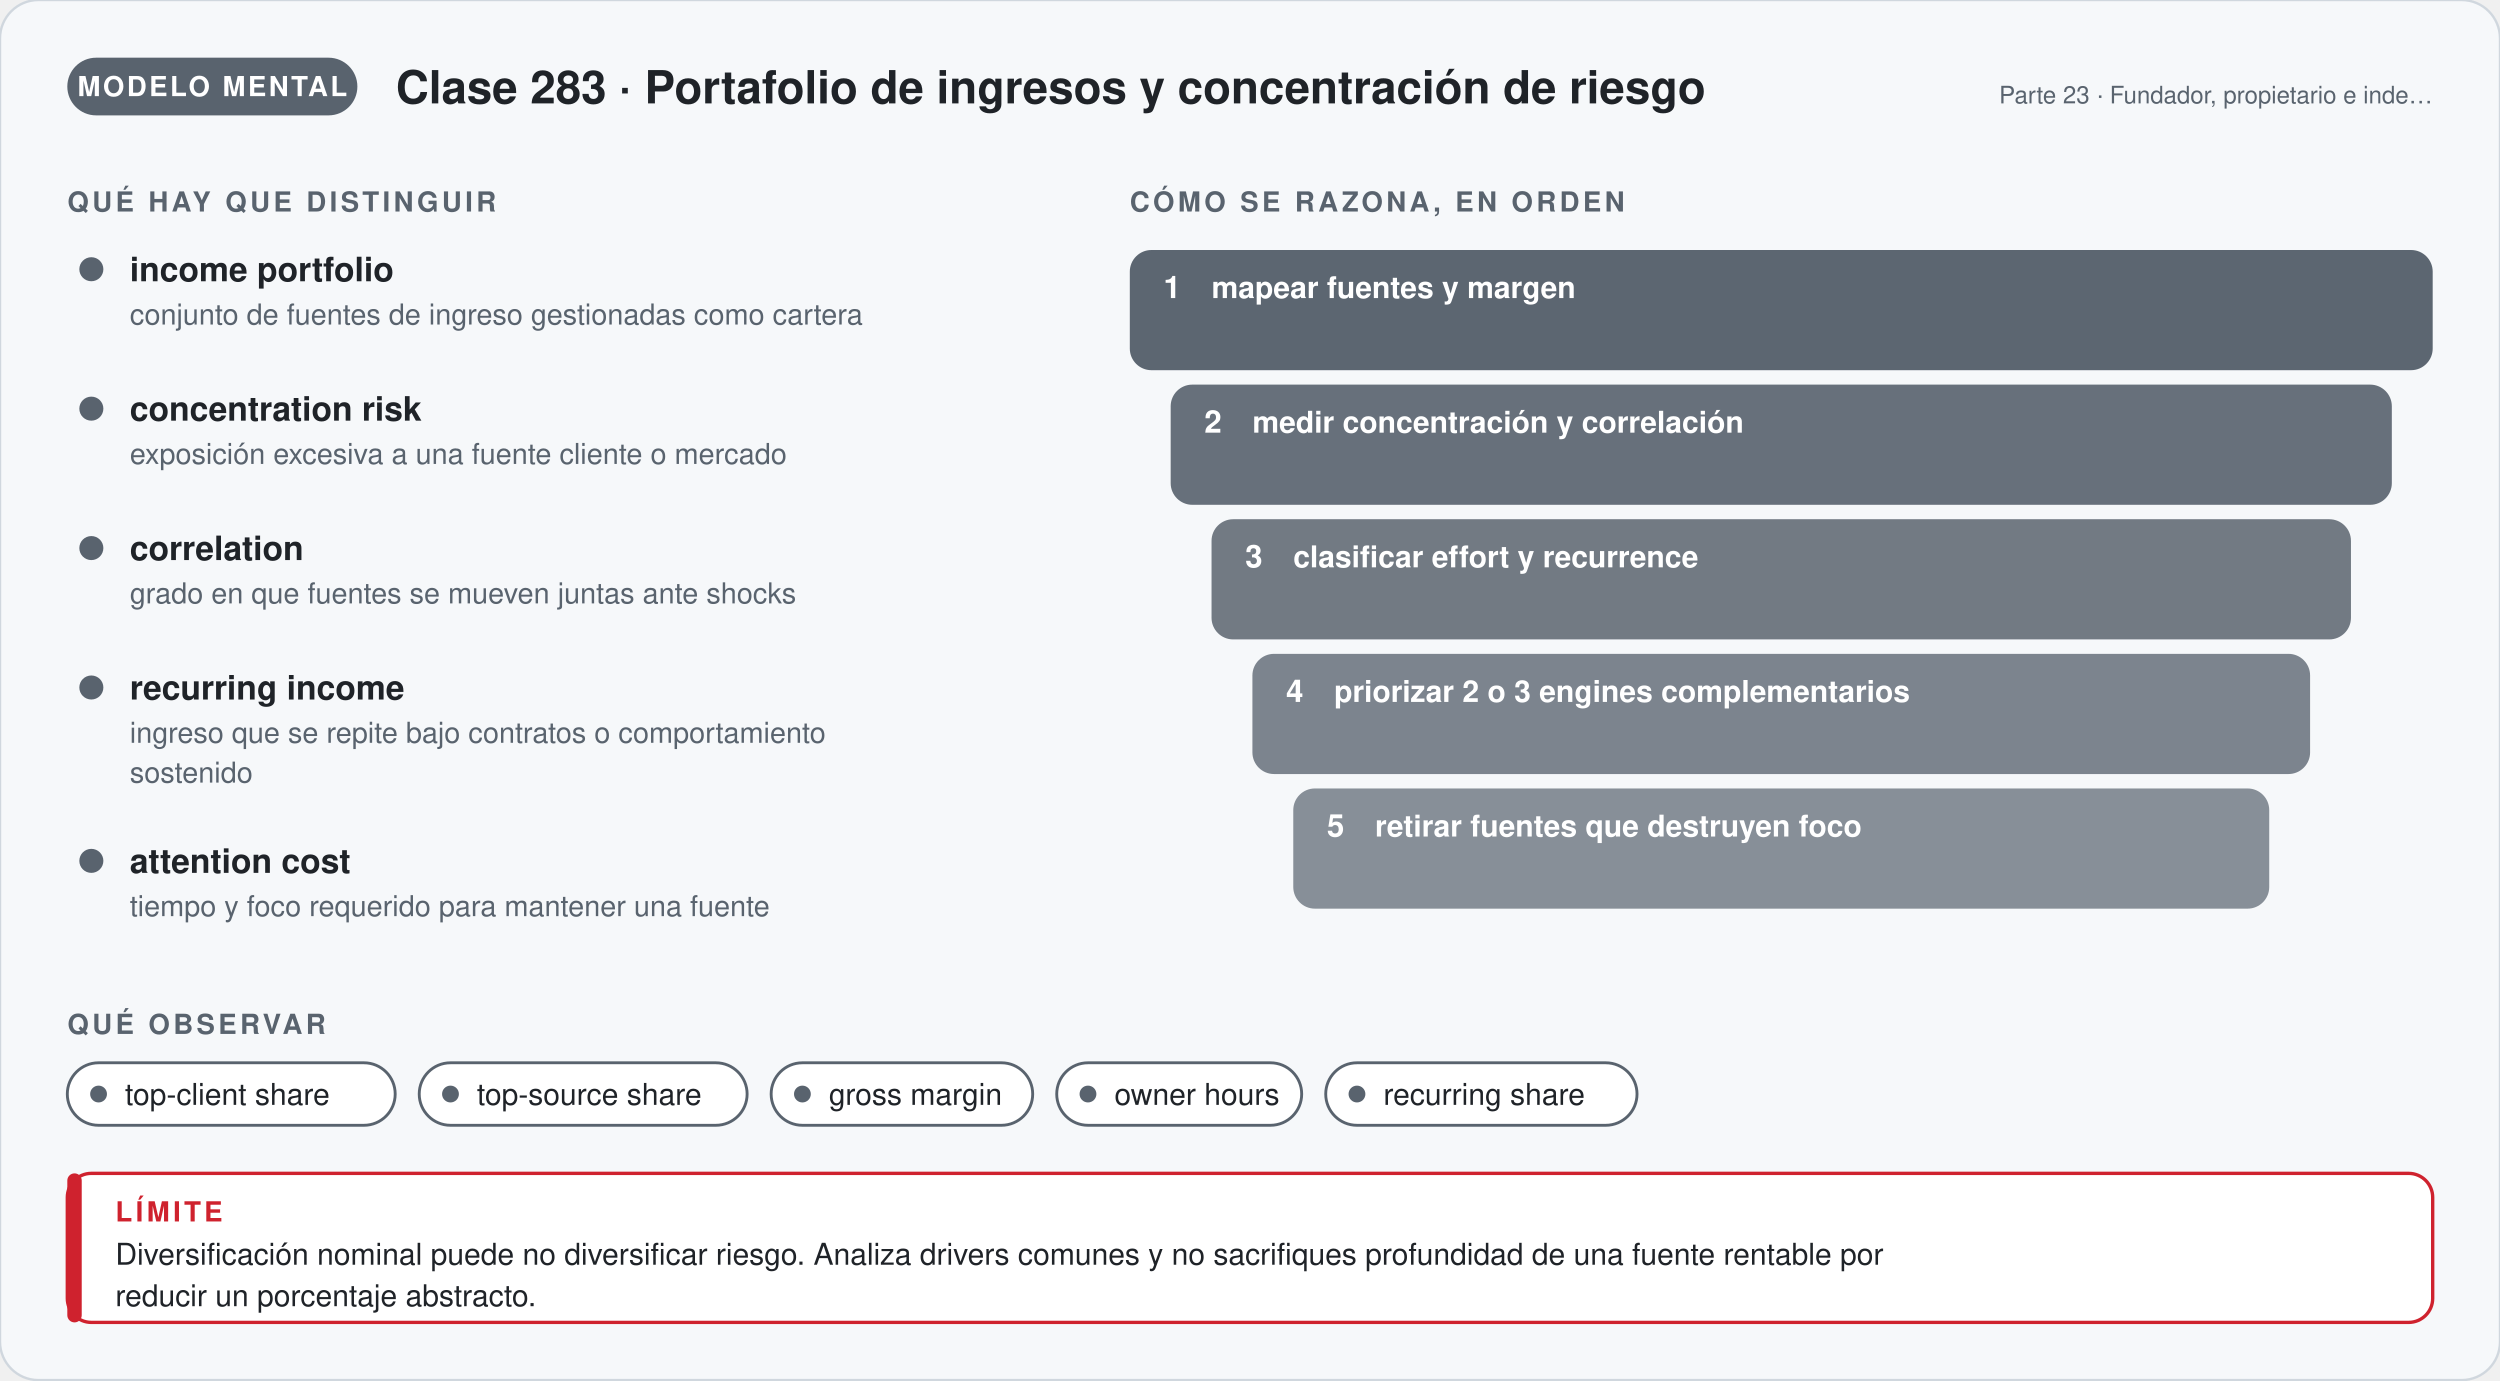
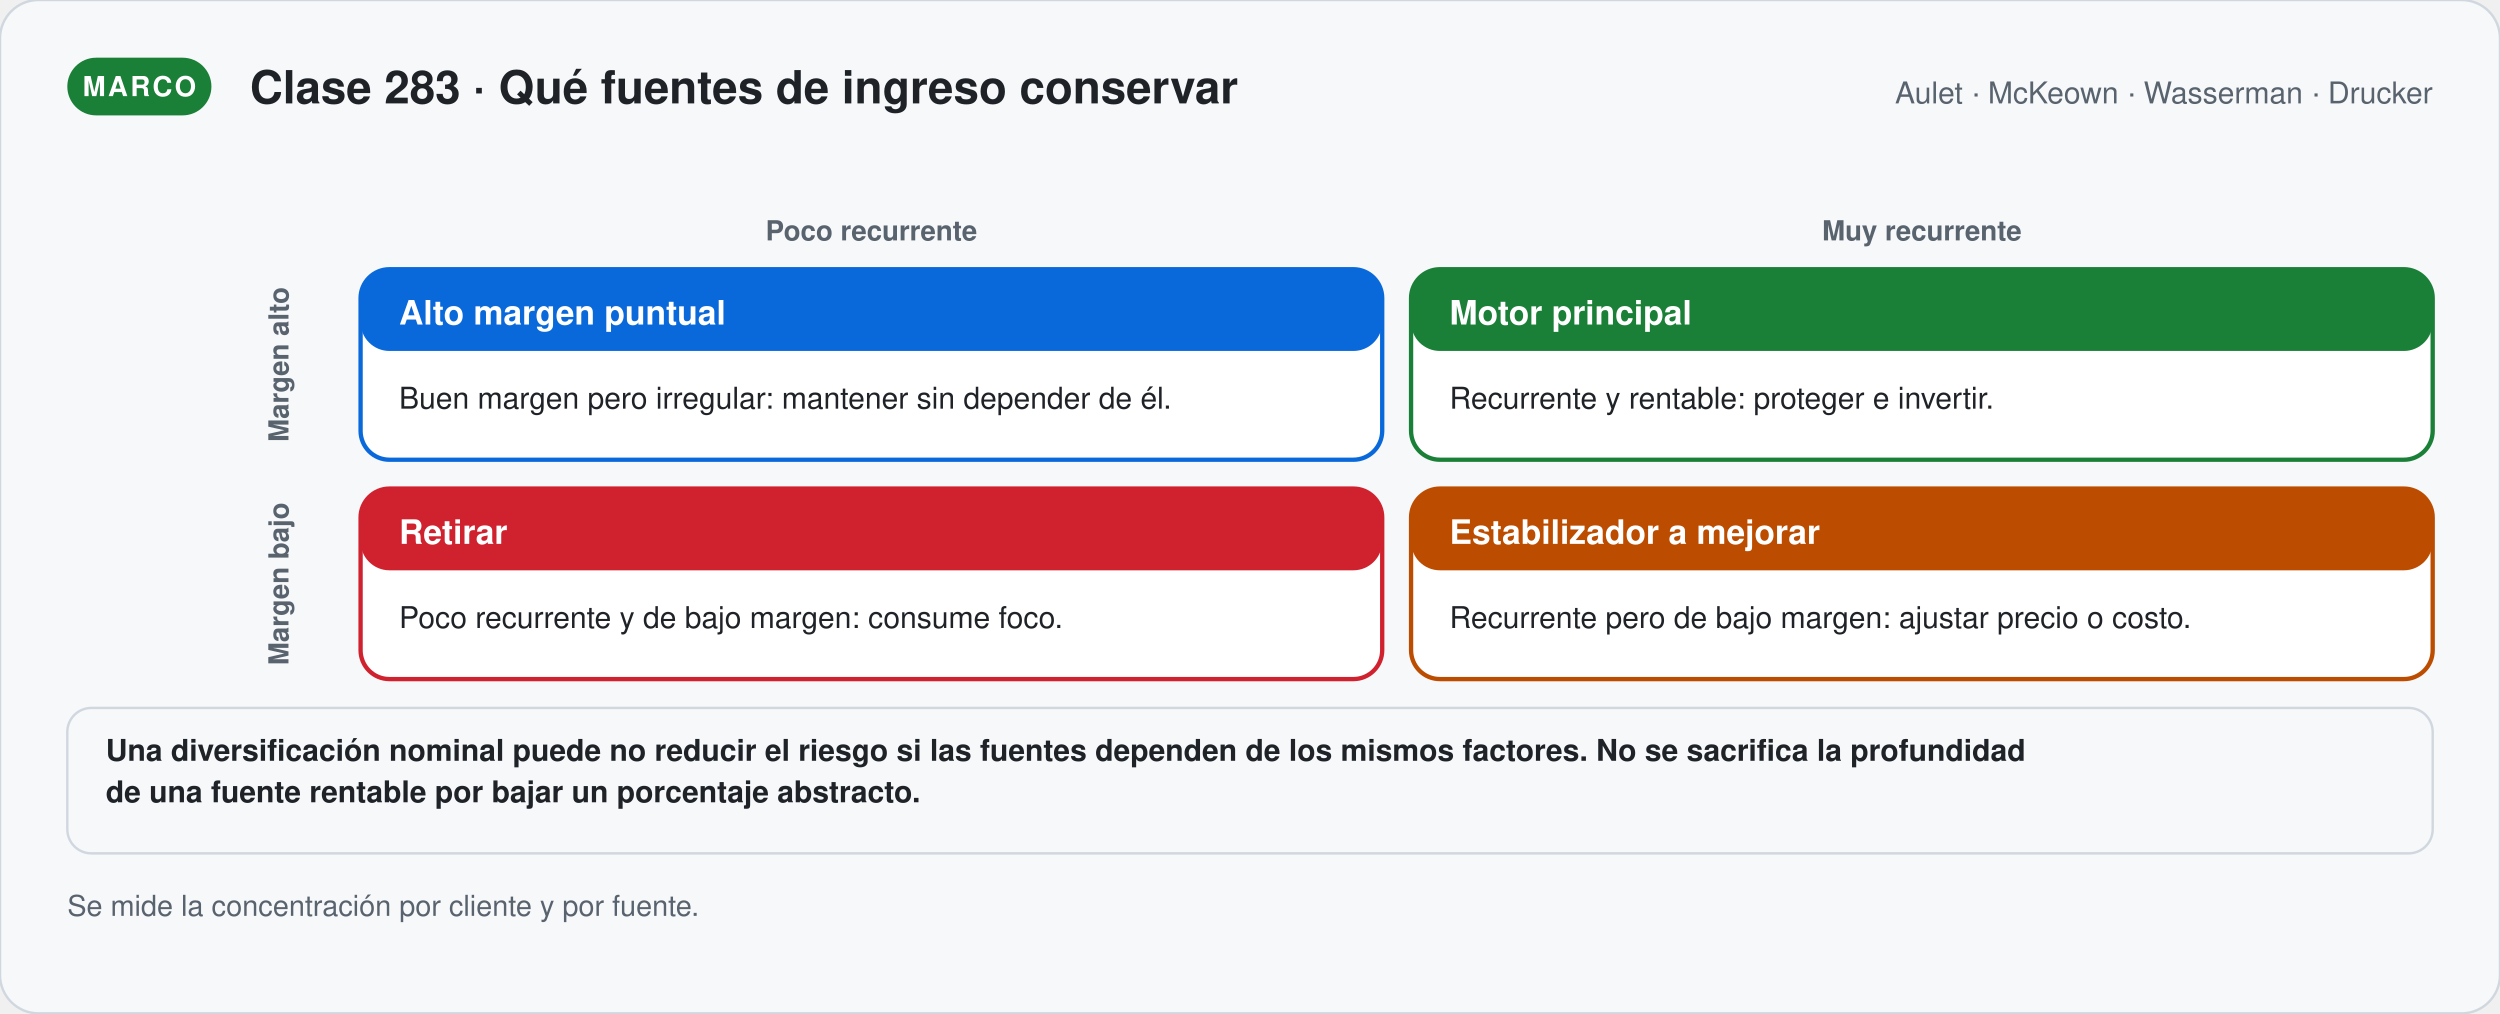
- <svg xmlns="http://www.w3.org/2000/svg" viewBox="0 0 1040 574.12" width="1040" role="img" aria-labelledby="t-g283 d-g283" font-family="'Segoe UI', 'Helvetica Neue', Helvetica, Arial, sans-serif">
+ <svg xmlns="http://www.w3.org/2000/svg" viewBox="0 0 1040 421.56" width="1040" role="img" aria-labelledby="t-s283 d-s283" font-family="'Segoe UI', 'Helvetica Neue', Helvetica, Arial, sans-serif">
  <defs>
-     <marker id="p-g283" viewBox="0 0 10 10" refX="8" refY="5" markerWidth="7" markerHeight="7" orient="auto">
+     <marker id="p-s283" viewBox="0 0 10 10" refX="8" refY="5" markerWidth="7" markerHeight="7" orient="auto">
      <path d="M1,1 L9,5 L1,9 Z" fill="#59636e" />
    </marker>
  </defs>
-   <rect width="1040" height="574.12" rx="16" fill="#f6f8fa" stroke="#d0d7de" />
-   <rect x="28" y="24" width="120.67" height="24" rx="12" fill="#59636e" />
-   <text x="88.335" y="40" font-size="11.5" font-weight="700" fill="#ffffff" text-anchor="middle" letter-spacing="1">MODELO MENTAL</text>
-   <text x="164.67" y="43" font-size="19" font-weight="700" fill="#1f2328" text-anchor="start">Clase 283 · Portafolio de ingresos y concentración de riesgo</text>
-   <text x="1012" y="43" font-size="10" font-weight="400" fill="#59636e" text-anchor="end">Parte 23 · Fundador, propietario e inde…</text>
-   <text x="28" y="88" font-size="11.5" font-weight="700" fill="#59636e" text-anchor="start" letter-spacing="1.4">QUÉ HAY QUE DISTINGUIR</text>
-   <circle cx="38" cy="112" r="5" fill="#59636e" />
-   <text x="54" y="117" font-size="14" font-weight="700" fill="#1f2328" text-anchor="start">income portfolio</text>
-   <text x="54" y="135" font-size="12" font-weight="400" fill="#59636e" text-anchor="start">conjunto de fuentes de ingreso gestionadas como cartera</text>
-   <circle cx="38" cy="170" r="5" fill="#59636e" />
-   <text x="54" y="175" font-size="14" font-weight="700" fill="#1f2328" text-anchor="start">concentration risk</text>
-   <text x="54" y="193" font-size="12" font-weight="400" fill="#59636e" text-anchor="start">exposición excesiva a una fuente cliente o mercado</text>
-   <circle cx="38" cy="228" r="5" fill="#59636e" />
-   <text x="54" y="233" font-size="14" font-weight="700" fill="#1f2328" text-anchor="start">correlation</text>
-   <text x="54" y="251" font-size="12" font-weight="400" fill="#59636e" text-anchor="start">grado en que fuentes se mueven juntas ante shocks</text>
-   <circle cx="38" cy="286" r="5" fill="#59636e" />
-   <text x="54" y="291" font-size="14" font-weight="700" fill="#1f2328" text-anchor="start">recurring income</text>
-   <text x="54" y="309" font-size="12" font-weight="400" fill="#59636e" text-anchor="start">ingreso que se repite bajo contratos o comportamiento</text>
-   <text x="54" y="325.56" font-size="12" font-weight="400" fill="#59636e" text-anchor="start">sostenido</text>
-   <circle cx="38" cy="358.12" r="5" fill="#59636e" />
-   <text x="54" y="363.12" font-size="14" font-weight="700" fill="#1f2328" text-anchor="start">attention cost</text>
-   <text x="54" y="381.12" font-size="12" font-weight="400" fill="#59636e" text-anchor="start">tiempo y foco requerido para mantener una fuente</text>
-   <text x="470" y="88" font-size="11.5" font-weight="700" fill="#59636e" text-anchor="start" letter-spacing="1.4">CÓMO SE RAZONA, EN ORDEN</text>
-   <rect x="470" y="104" width="542" height="50" rx="9" fill="#59636e" stroke="#59636e" stroke-width="0" fill-opacity="0.98" />
-   <text x="484" y="124" font-size="13" font-weight="800" fill="#ffffff" text-anchor="start">1</text>
-   <text x="504" y="124" font-size="12.5" font-weight="600" fill="#ffffff" text-anchor="start">mapear fuentes y margen</text>
-   <rect x="487" y="160" width="508" height="50" rx="9" fill="#59636e" stroke="#59636e" stroke-width="0" fill-opacity="0.91" />
-   <text x="501" y="180" font-size="13" font-weight="800" fill="#ffffff" text-anchor="start">2</text>
-   <text x="521" y="180" font-size="12.5" font-weight="600" fill="#ffffff" text-anchor="start">medir concentración y correlación</text>
-   <rect x="504" y="216" width="474" height="50" rx="9" fill="#59636e" stroke="#59636e" stroke-width="0" fill-opacity="0.84" />
-   <text x="518" y="236" font-size="13" font-weight="800" fill="#ffffff" text-anchor="start">3</text>
-   <text x="538" y="236" font-size="12.5" font-weight="600" fill="#ffffff" text-anchor="start">clasificar effort y recurrence</text>
-   <rect x="521" y="272" width="440" height="50" rx="9" fill="#59636e" stroke="#59636e" stroke-width="0" fill-opacity="0.77" />
-   <text x="535" y="292" font-size="13" font-weight="800" fill="#ffffff" text-anchor="start">4</text>
-   <text x="555" y="292" font-size="12.5" font-weight="600" fill="#ffffff" text-anchor="start">priorizar 2 o 3 engines complementarios</text>
-   <rect x="538" y="328" width="406" height="50" rx="9" fill="#59636e" stroke="#59636e" stroke-width="0" fill-opacity="0.7" />
-   <text x="552" y="348" font-size="13" font-weight="800" fill="#ffffff" text-anchor="start">5</text>
-   <text x="572" y="348" font-size="12.5" font-weight="600" fill="#ffffff" text-anchor="start">retirar fuentes que destruyen foco</text>
-   <text x="28" y="430.12" font-size="11.5" font-weight="700" fill="#59636e" text-anchor="start" letter-spacing="1.4">QUÉ OBSERVAR</text>
-   <rect x="28" y="442.12" width="136.4" height="26" rx="13" fill="#ffffff" stroke="#59636e" stroke-width="1.2" />
-   <circle cx="41" cy="455.12" r="3.5" fill="#59636e" />
-   <text x="52" y="459.62" font-size="12.5" font-weight="400" fill="#1f2328" text-anchor="start">top-client share</text>
-   <rect x="174.4" y="442.12" width="136.4" height="26" rx="13" fill="#ffffff" stroke="#59636e" stroke-width="1.2" />
-   <circle cx="187.4" cy="455.12" r="3.5" fill="#59636e" />
-   <text x="198.4" y="459.62" font-size="12.5" font-weight="400" fill="#1f2328" text-anchor="start">top-source share</text>
-   <rect x="320.8" y="442.12" width="108.8" height="26" rx="13" fill="#ffffff" stroke="#59636e" stroke-width="1.2" />
-   <circle cx="333.8" cy="455.12" r="3.5" fill="#59636e" />
-   <text x="344.8" y="459.62" font-size="12.5" font-weight="400" fill="#1f2328" text-anchor="start">gross margin</text>
-   <rect x="439.6" y="442.12" width="101.9" height="26" rx="13" fill="#ffffff" stroke="#59636e" stroke-width="1.2" />
-   <circle cx="452.6" cy="455.12" r="3.5" fill="#59636e" />
-   <text x="463.6" y="459.62" font-size="12.5" font-weight="400" fill="#1f2328" text-anchor="start">owner hours</text>
-   <rect x="551.5" y="442.12" width="129.5" height="26" rx="13" fill="#ffffff" stroke="#59636e" stroke-width="1.2" />
-   <circle cx="564.5" cy="455.12" r="3.5" fill="#59636e" />
-   <text x="575.5" y="459.62" font-size="12.5" font-weight="400" fill="#1f2328" text-anchor="start">recurring share</text>
-   <rect x="28" y="488.12" width="984" height="62" rx="10" fill="#ffffff" stroke="#cf222e" stroke-width="1.4" />
-   <rect x="28" y="488.12" width="6" height="62" rx="3" fill="#cf222e" />
-   <text x="48" y="508.12" font-size="11.5" font-weight="700" fill="#cf222e" text-anchor="start" letter-spacing="1.4">LÍMITE</text>
-   <text x="48" y="526.12" font-size="12.5" font-weight="400" fill="#1f2328" text-anchor="start">Diversificación nominal puede no diversificar riesgo. Analiza drivers comunes y no sacrifiques profundidad de una fuente rentable por</text>
-   <text x="48" y="543.37" font-size="12.5" font-weight="400" fill="#1f2328" text-anchor="start">reducir un porcentaje abstracto.</text>
+   <rect width="1040" height="421.56" rx="16" fill="#f6f8fa" stroke="#d0d7de" />
+   <rect x="28" y="24" width="59.95" height="24" rx="12" fill="#1a7f37" />
+   <text x="57.975" y="40" font-size="11.5" font-weight="700" fill="#ffffff" text-anchor="middle" letter-spacing="1">MARCO</text>
+   <text x="103.95" y="43" font-size="19" font-weight="700" fill="#1f2328" text-anchor="start">Clase 283 · Qué fuentes de ingreso conservar</text>
+   <text x="1012" y="43" font-size="12.5" font-weight="400" fill="#59636e" text-anchor="end">Aulet · McKeown · Wasserman · Drucker</text>
+   <text x="362.5" y="100" font-size="11.5" font-weight="700" fill="#59636e" text-anchor="middle">Poco recurrente</text>
+   <text x="799.5" y="100" font-size="11.5" font-weight="700" fill="#59636e" text-anchor="middle">Muy recurrente</text>
+   <text transform="translate(120,151.625) rotate(-90)" font-size="11.5" font-weight="700" fill="#59636e" text-anchor="middle">Margen alto</text>
+   <text transform="translate(120,242.875) rotate(-90)" font-size="11.5" font-weight="700" fill="#59636e" text-anchor="middle">Margen bajo</text>
+   <rect x="150" y="112" width="425" height="79.25" rx="12" fill="#ffffff" stroke="#0969da" stroke-width="1.8" />
+   <rect x="150.0" y="112.0" width="425.0" height="34" rx="12" fill="#0969da" />
+   <text x="166" y="135" font-size="14" font-weight="700" fill="#ffffff" text-anchor="start">Alto margen puntual</text>
+   <text x="166" y="170" font-size="12.5" font-weight="400" fill="#1f2328" text-anchor="start">Buen margen pero irregular: mantener sin depender de él.</text>
+   <rect x="587" y="112" width="425" height="79.25" rx="12" fill="#ffffff" stroke="#1a7f37" stroke-width="1.8" />
+   <rect x="587.0" y="112.0" width="425.0" height="34" rx="12" fill="#1a7f37" />
+   <text x="603" y="135" font-size="14" font-weight="700" fill="#ffffff" text-anchor="start">Motor principal</text>
+   <text x="603" y="170" font-size="12.5" font-weight="400" fill="#1f2328" text-anchor="start">Recurrente y rentable: proteger e invertir.</text>
+   <rect x="150" y="203.25" width="425" height="79.25" rx="12" fill="#ffffff" stroke="#cf222e" stroke-width="1.8" />
+   <rect x="150.0" y="203.25" width="425.0" height="34" rx="12" fill="#cf222e" />
+   <text x="166" y="226.25" font-size="14" font-weight="700" fill="#ffffff" text-anchor="start">Retirar</text>
+   <text x="166" y="261.25" font-size="12.5" font-weight="400" fill="#1f2328" text-anchor="start">Poco recurrente y de bajo margen: consume foco.</text>
+   <rect x="587" y="203.25" width="425" height="79.25" rx="12" fill="#ffffff" stroke="#bc4c00" stroke-width="1.8" />
+   <rect x="587.0" y="203.25" width="425.0" height="34" rx="12" fill="#bc4c00" />
+   <text x="603" y="226.25" font-size="14" font-weight="700" fill="#ffffff" text-anchor="start">Estabilizador a mejorar</text>
+   <text x="603" y="261.25" font-size="12.5" font-weight="400" fill="#1f2328" text-anchor="start">Recurrente pero de bajo margen: ajustar precio o costo.</text>
+   <rect x="28" y="294.5" width="984" height="60.5" rx="10" fill="#f6f8fa" stroke="#d0d7de" stroke-width="1" />
+   <text x="44" y="316.5" font-size="12.5" font-weight="600" fill="#1f2328" text-anchor="start">Una diversificación nominal puede no reducir el riesgo si las fuentes dependen de los mismos factores. No se sacrifica la profundidad</text>
+   <text x="44" y="333.75" font-size="12.5" font-weight="600" fill="#1f2328" text-anchor="start">de una fuente rentable por bajar un porcentaje abstracto.</text>
+   <text x="28" y="381" font-size="12" font-weight="400" fill="#59636e" text-anchor="start">Se mide la concentración por cliente y por fuente.</text>
</svg>
